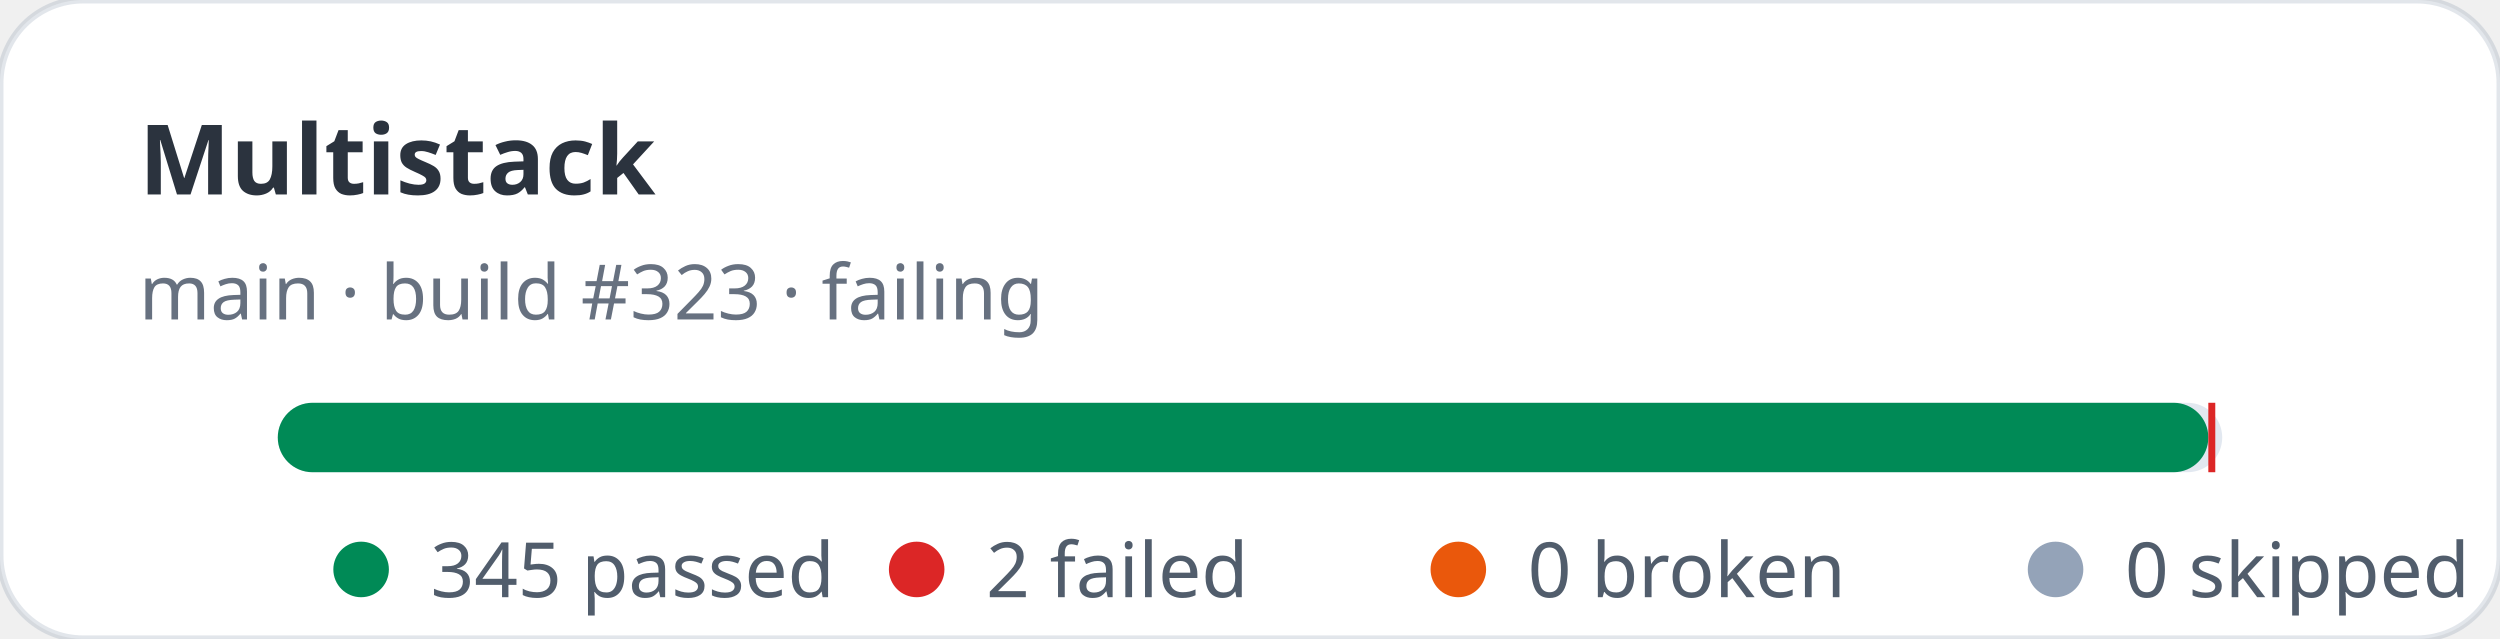
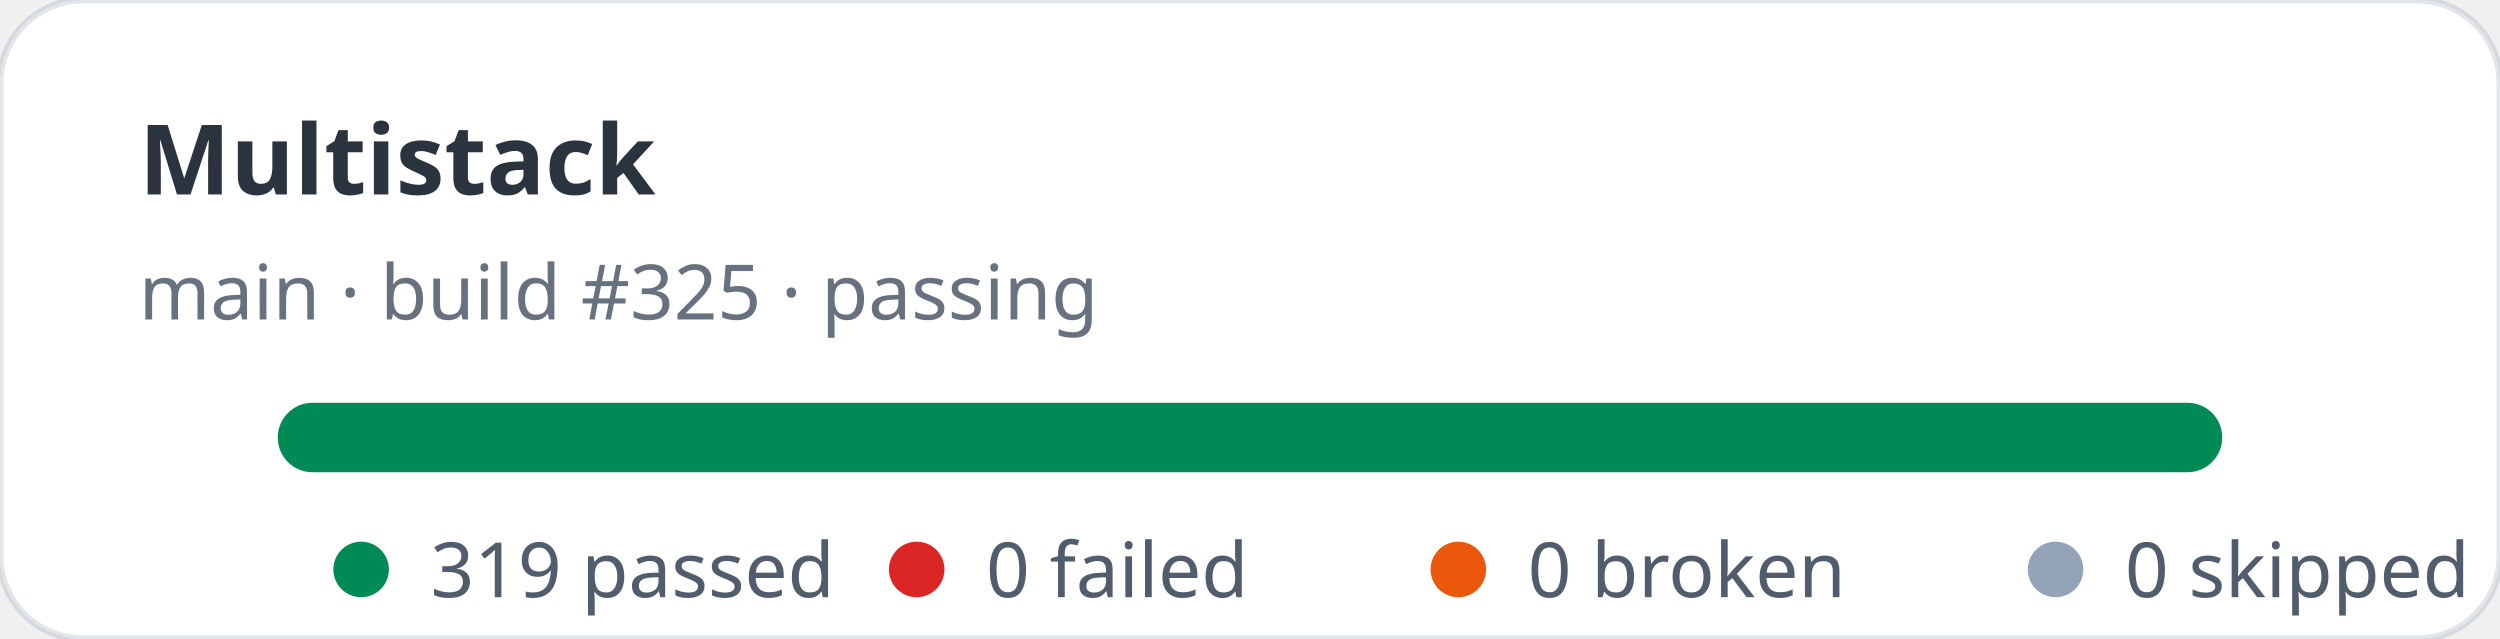
- <svg xmlns="http://www.w3.org/2000/svg" width="360" height="92" viewBox="0 0 360 92" role="img" aria-label="Multistack stats: 345 passed, 2 failed">
+ <svg xmlns="http://www.w3.org/2000/svg" width="360" height="92" viewBox="0 0 360 92" role="img" aria-label="Multistack stats: 319 passed, 0 failed">
  <rect width="360" height="92" rx="12" fill="#ffffff" stroke="rgba(11,48,86,0.12)" />
  <text x="20" y="28" fill="rgba(1,10,24,0.83)" font-family="ui-sans-serif,system-ui,sans-serif" font-size="14" font-weight="700">Multistack</text>
-   <text x="20" y="46" fill="rgba(2,19,44,0.6)" font-family="ui-sans-serif,system-ui,sans-serif" font-size="11">main · build #323 · failing</text>
+   <text x="20" y="46" fill="rgba(2,19,44,0.6)" font-family="ui-sans-serif,system-ui,sans-serif" font-size="11">main · build #325 · passing</text>
  <rect x="40" y="58" width="280" height="10" rx="5" fill="#e2e8f0" />
-   <rect x="40" y="58" width="278" height="10" rx="5" fill="#008a56" />
-   <rect x="318" y="58" width="1" height="10" fill="#dc2626" />
+   <rect x="40" y="58" width="280" height="10" rx="5" fill="#008a56" />
  <g font-family="ui-sans-serif,system-ui,sans-serif" font-size="11" fill="rgba(1,18,40,0.68)">
    <circle cx="52" cy="82" r="4" fill="#008a56" />
-     <text x="62" y="86">345 passed</text>
+     <text x="62" y="86">319 passed</text>
    <circle cx="132" cy="82" r="4" fill="#dc2626" />
-     <text x="142" y="86">2 failed</text>
+     <text x="142" y="86">0 failed</text>
    <circle cx="210" cy="82" r="4" fill="#ea580c" />
    <text x="220" y="86">0 broken</text>
    <circle cx="296" cy="82" r="4" fill="#94a3b8" />
    <text x="306" y="86">0 skipped</text>
  </g>
</svg>
